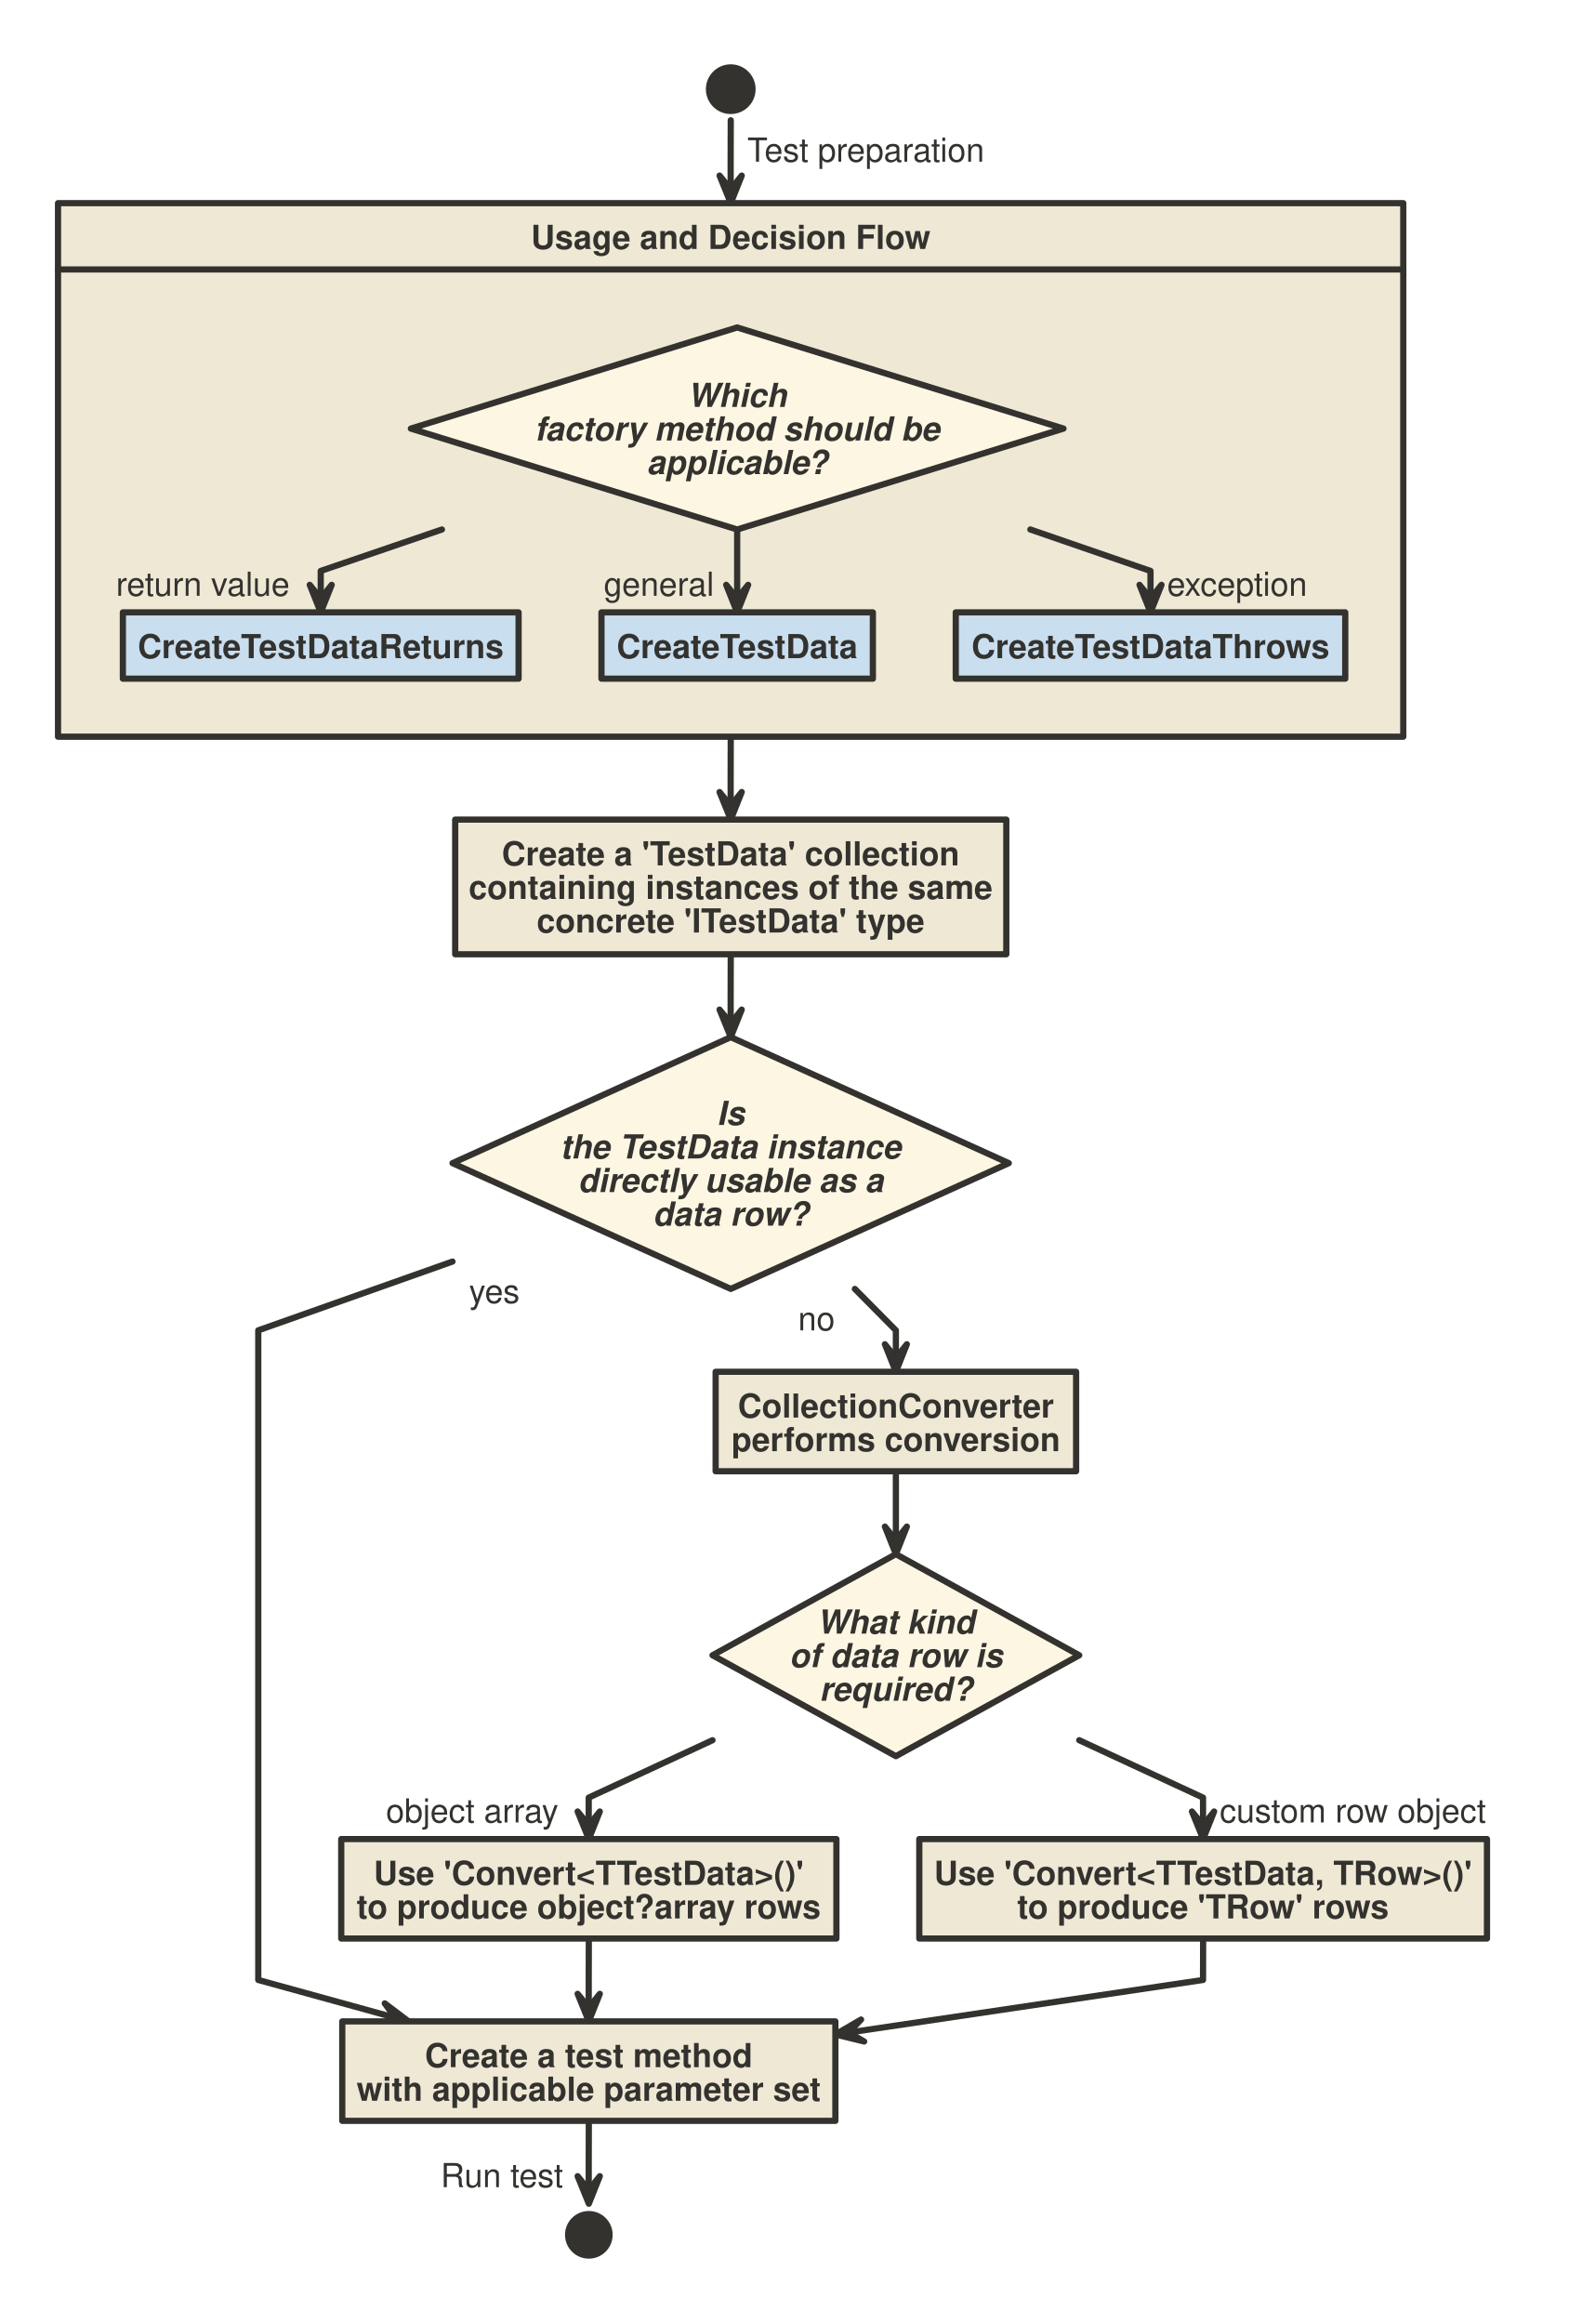
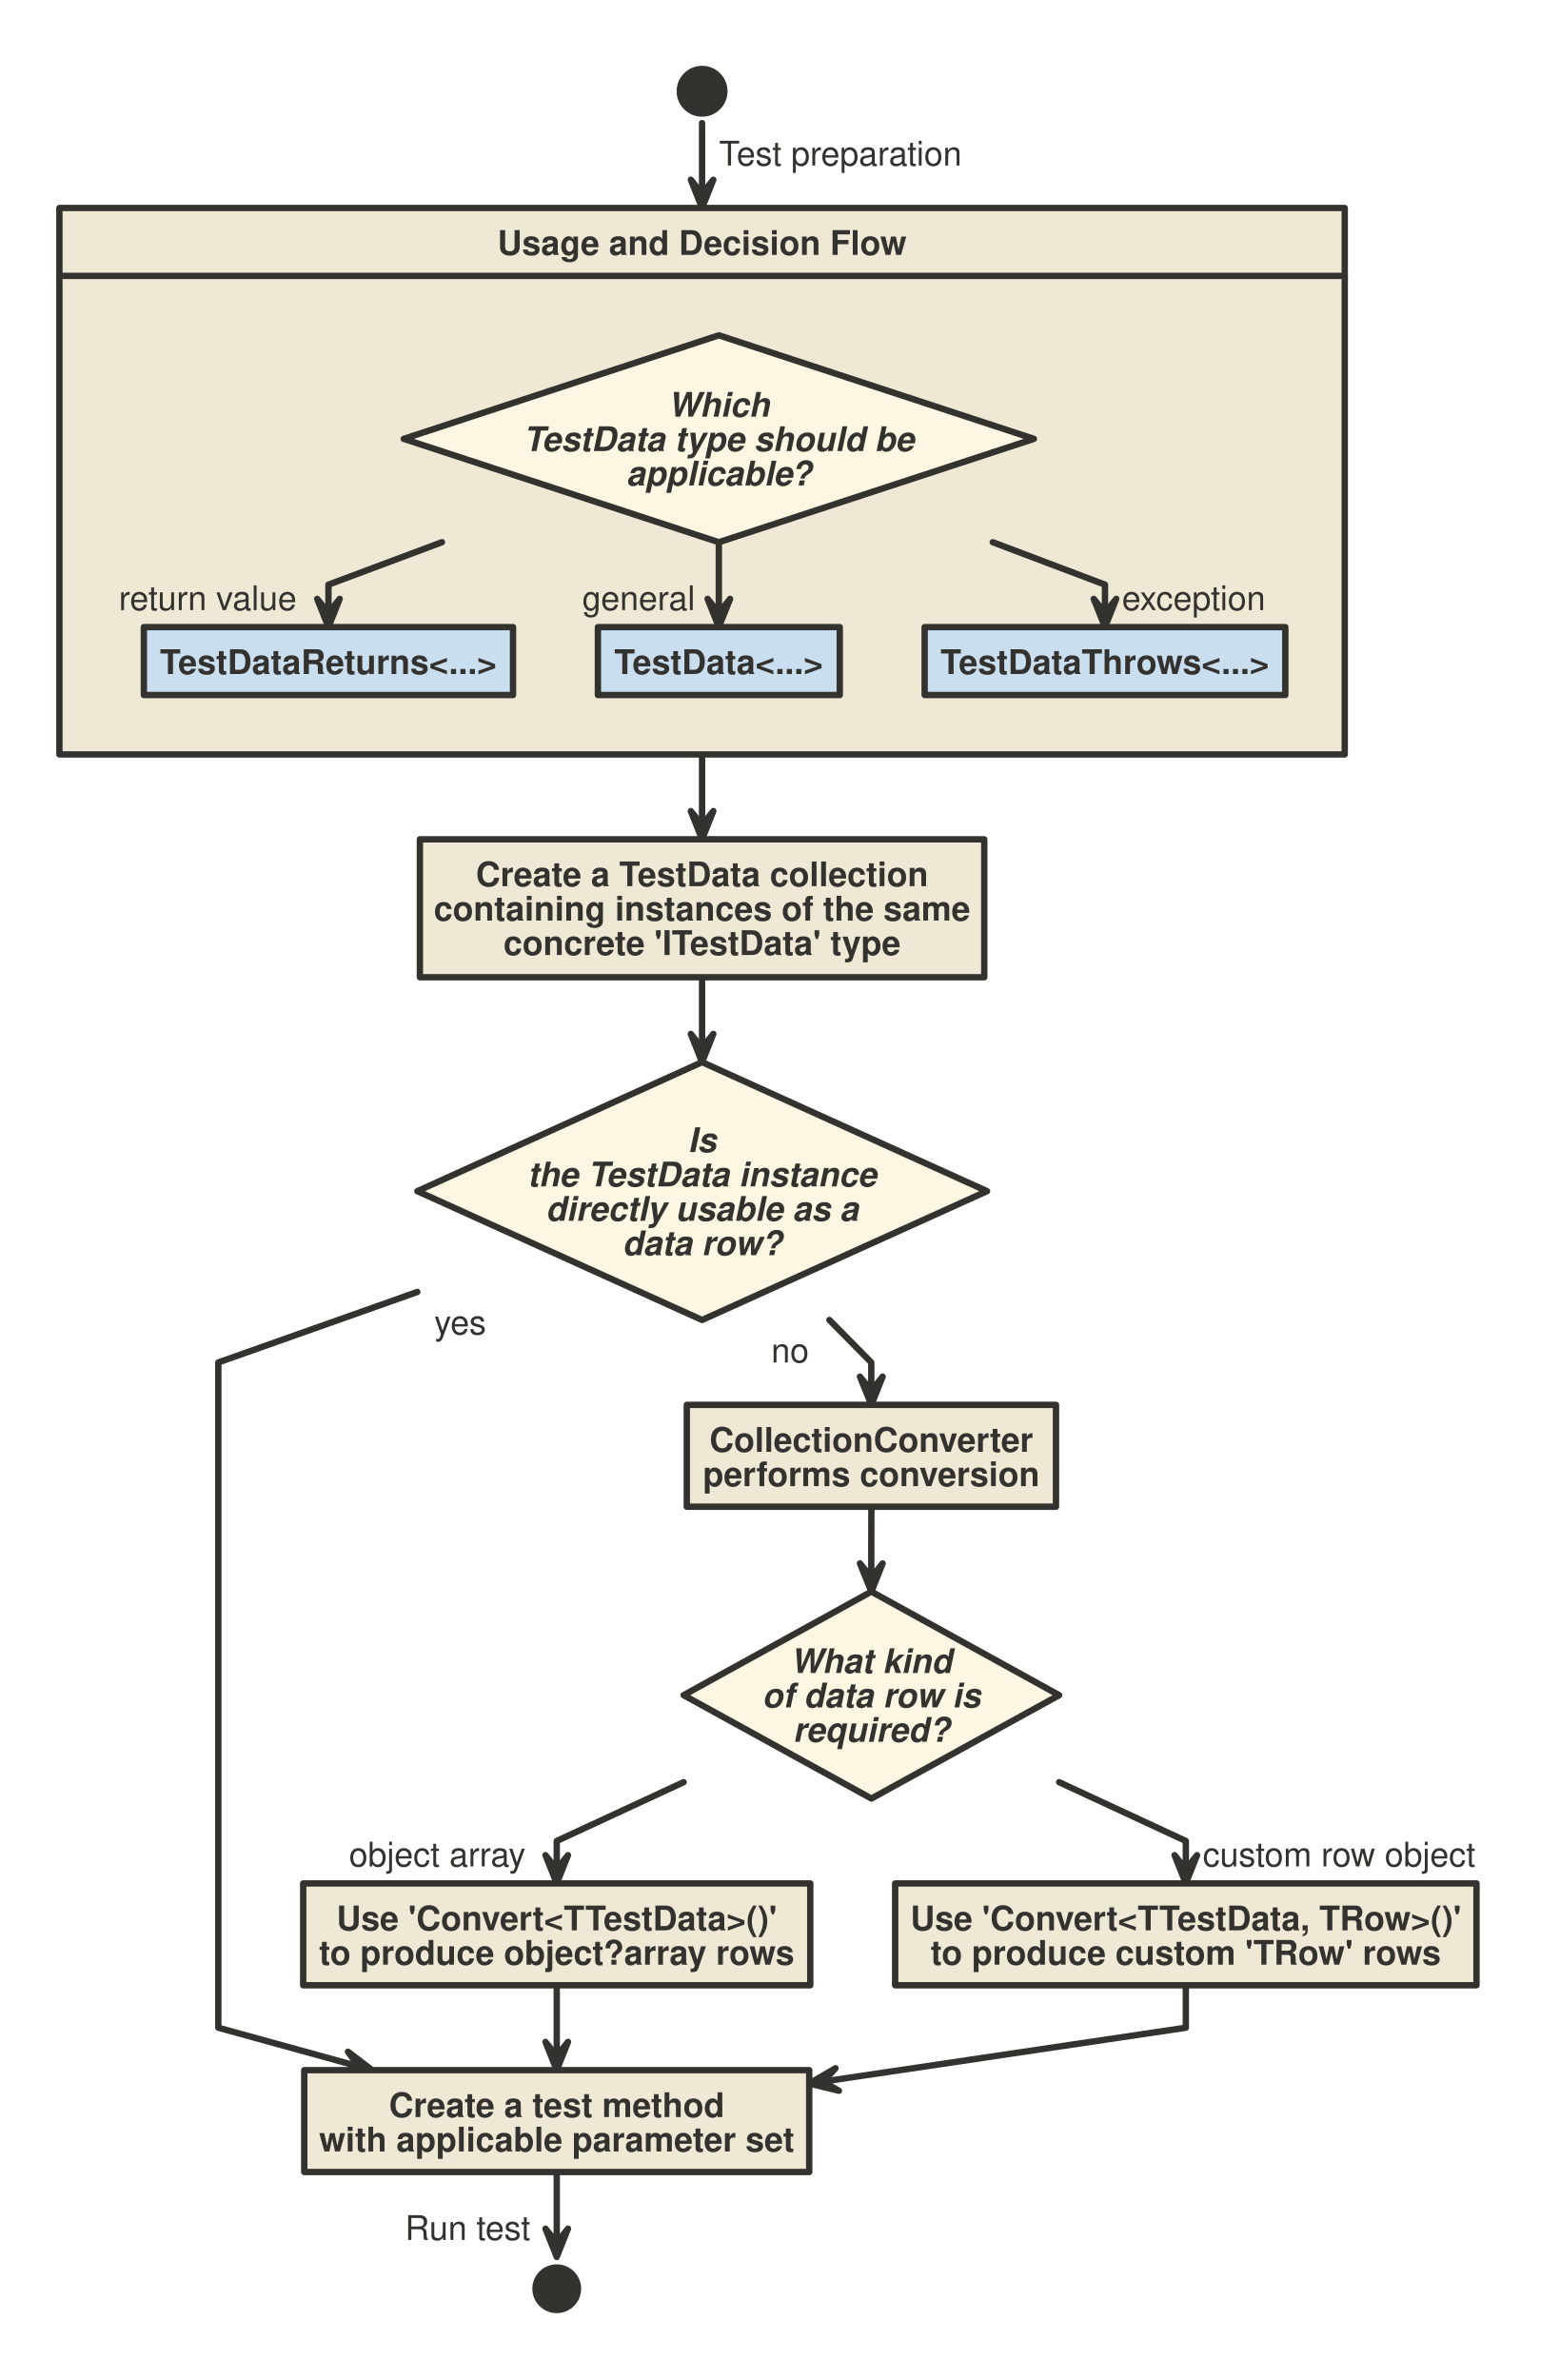
- <svg xmlns="http://www.w3.org/2000/svg" version="1.1" baseProfile="full" width="756.8" height="1121.5" viewBox="0 0 756.85 1121.5">
+ <svg xmlns="http://www.w3.org/2000/svg" version="1.1" baseProfile="full" width="735.1" height="1121.5" viewBox="0 0 735.1 1121.5">
  <g stroke-width="1.0" text-align="left" font="12pt Helvetica, Arial, sans-serif" font-size="12pt" font-family="Helvetica" font-weight="bold" font-style="normal">
    <g font-family="Helvetica" font-size="12pt" font-weight="bold" font-style="normal" stroke-width="3.0" stroke-linejoin="round" stroke-linecap="round" stroke="#33322E">
      <g stroke="transparent" fill="transparent">
-         <rect x="0.0" y="0.0" height="1121.5" width="756.8" stroke="none" />
+         <rect x="0.0" y="0.0" height="1121.5" width="735.1" stroke="none" />
      </g>
      <g transform="translate(8, 8)" fill="#33322E">
        <g transform="translate(20, 20)" fill="#33322E" font-family="Helvetica" font-size="12pt" font-weight="normal" font-style="normal">
-           <text x="332.7" y="50.0" stroke="none">Test preparation</text>
-           <path d="M324.7 30.0 L324.65 50 L324.65 63.333 L324.7 63.3 " fill="none" />
-           <path d="M319.3 56.7 L324.7 63.3 L330.0 56.7 L324.7 70.0 Z" />
-           <path d="M324.7 327.5 L324.65 347.5 L324.65 360.833 L324.7 360.8 " fill="none" />
-           <path d="M319.3 354.2 L324.7 360.8 L330.0 354.2 L324.7 367.5 Z" />
-           <path d="M324.7 432.5 L324.65 452.5 L324.65 465.833 L324.7 465.8 " fill="none" />
-           <path d="M319.3 459.2 L324.7 465.8 L330.0 459.2 L324.7 472.5 Z" />
-           <text x="198.4" y="600.8" stroke="none">yes</text>
-           <path d="M190.4 580.8 L96.65 614 L96.65 658 L96.65 658 L96.65 702 L96.65 702 L96.65 770.75 L96.65 770.75 L96.65 839.5 L96.65 839.5 L96.65 883.5 L96.65 883.5 L96.65 927.5 L96.65 927.5 L162.723 945.727 L162.7 945.7 " fill="none" />
-           <path d="M154.9 949.1 L162.7 945.7 L157.7 938.8 L169.2 947.5 Z" />
-           <text x="184.7" y="1027.5" stroke="none">Run test</text>
-           <path d="M256.2 995.5 L256.15 1015.5 L256.15 1028.833 L256.2 1028.8 " fill="none" />
-           <path d="M250.8 1022.2 L256.2 1028.8 L261.5 1022.2 L256.2 1035.5 Z" />
-           <text x="357.2" y="614.0" stroke="none">no</text>
-           <path d="M384.6 594.0 L404.4 614 L404.4 627.333 L404.4 627.3 " fill="none" />
-           <path d="M399.1 620.7 L404.4 627.3 L409.7 620.7 L404.4 634.0 Z" />
-           <path d="M404.4 682.0 L404.4 702 L404.4 715.333 L404.4 715.3 " fill="none" />
-           <path d="M399.1 708.7 L404.4 715.3 L409.7 708.7 L404.4 722.0 Z" />
-           <text x="158.3" y="851.5" stroke="none">object array</text>
-           <path d="M315.9 811.8 L256.15 839.5 L256.15 852.833 L256.2 852.8 " fill="none" />
-           <path d="M250.8 846.2 L256.2 852.8 L261.5 846.2 L256.2 859.5 Z" />
-           <path d="M256.2 907.5 L256.15 927.5 L256.15 940.833 L256.2 940.8 " fill="none" />
-           <path d="M250.8 934.2 L256.2 940.8 L261.5 934.2 L256.2 947.5 Z" />
-           <text x="560.7" y="851.5" stroke="none">custom row object</text>
-           <path d="M492.9 811.8 L552.65 839.5 L552.65 852.833 L552.7 852.8 " fill="none" />
-           <path d="M547.3 846.2 L552.7 852.8 L558.0 846.2 L552.7 859.5 Z" />
-           <path d="M552.7 907.5 L552.65 927.5 L381.744 952.862 L381.7 952.9 " fill="none" />
-           <path d="M387.6 946.6 L381.7 952.9 L389.1 957.2 L375.2 953.8 Z" />
+           <text x="310.9" y="50.0" stroke="none">Test preparation</text>
+           <path d="M302.9 30.0 L302.9 50 L302.9 63.333 L302.9 63.3 " fill="none" />
+           <path d="M297.6 56.7 L302.9 63.3 L308.2 56.7 L302.9 70.0 Z" />
+           <path d="M302.9 327.5 L302.9 347.5 L302.9 360.833 L302.9 360.8 " fill="none" />
+           <path d="M297.6 354.2 L302.9 360.8 L308.2 354.2 L302.9 367.5 Z" />
+           <path d="M302.9 432.5 L302.9 452.5 L302.9 465.833 L302.9 465.8 " fill="none" />
+           <path d="M297.6 459.2 L302.9 465.8 L308.2 459.2 L302.9 472.5 Z" />
+           <text x="176.7" y="600.8" stroke="none">yes</text>
+           <path d="M168.7 580.8 L74.9 614 L74.9 658 L74.9 658 L74.9 702 L74.9 702 L74.9 770.75 L74.9 770.75 L74.9 839.5 L74.9 839.5 L74.9 883.5 L74.9 883.5 L74.9 927.5 L74.9 927.5 L140.973 945.727 L141.0 945.7 " fill="none" />
+           <path d="M133.1 949.1 L141.0 945.7 L136.0 938.8 L147.4 947.5 Z" />
+           <text x="162.9" y="1027.5" stroke="none">Run test</text>
+           <path d="M234.4 995.5 L234.4 1015.5 L234.4 1028.833 L234.4 1028.8 " fill="none" />
+           <path d="M229.1 1022.2 L234.4 1028.8 L239.7 1022.2 L234.4 1035.5 Z" />
+           <text x="335.5" y="614.0" stroke="none">no</text>
+           <path d="M362.9 594.0 L382.65 614 L382.65 627.333 L382.7 627.3 " fill="none" />
+           <path d="M377.3 620.7 L382.7 627.3 L388.0 620.7 L382.7 634.0 Z" />
+           <path d="M382.7 682.0 L382.65 702 L382.65 715.333 L382.7 715.3 " fill="none" />
+           <path d="M377.3 708.7 L382.7 715.3 L388.0 708.7 L382.7 722.0 Z" />
+           <text x="136.5" y="851.5" stroke="none">object array</text>
+           <path d="M294.2 811.8 L234.4 839.5 L234.4 852.833 L234.4 852.8 " fill="none" />
+           <path d="M229.1 846.2 L234.4 852.8 L239.7 846.2 L234.4 859.5 Z" />
+           <path d="M234.4 907.5 L234.4 927.5 L234.4 940.833 L234.4 940.8 " fill="none" />
+           <path d="M229.1 934.2 L234.4 940.8 L239.7 934.2 L234.4 947.5 Z" />
+           <text x="538.9" y="851.5" stroke="none">custom row object</text>
+           <path d="M471.2 811.8 L530.9 839.5 L530.9 852.833 L530.9 852.8 " fill="none" />
+           <path d="M525.6 846.2 L530.9 852.8 L536.2 846.2 L530.9 859.5 Z" />
+           <path d="M530.9 907.5 L530.9 927.5 L359.994 952.862 L360.0 952.9 " fill="none" />
+           <path d="M365.8 946.6 L360.0 952.9 L367.4 957.2 L353.4 953.8 Z" />
          <g>
            <g fill="#33322E" stroke="#33322E">
-               <circle r="12.0" cx="324.7" cy="15.0" stroke="none" />
+               <circle r="12.0" cx="302.9" cy="15.0" stroke="none" />
            </g>
          </g>
          <g data-name="Usage and Decision Flow">
            <g fill="#eee8d5" stroke="#33322E" data-name="Usage and Decision Flow">
-               <rect x="0.0" y="70.0" height="257.5" width="649.3" data-name="Usage and Decision Flow" />
-               <path d="M0.0 102.0 L649.3 102.0" fill="none" data-name="Usage and Decision Flow" />
+               <rect x="0.0" y="70.0" height="257.5" width="605.8" data-name="Usage and Decision Flow" />
+               <path d="M0.0 102.0 L605.8 102.0" fill="none" data-name="Usage and Decision Flow" />
            </g>
            <g transform="translate(0, 70)" font-family="Helvetica" font-size="12pt" font-weight="bold" font-style="normal" data-name="Usage and Decision Flow" data-compartment="0">
              <g transform="translate(8, 8)" fill="#33322E" text-align="center" data-name="Usage and Decision Flow" data-compartment="0">
-                 <text x="316.7" y="14.1" stroke="none" text-anchor="middle" data-name="Usage and Decision Flow" data-compartment="0">Usage and Decision Flow</text>
+                 <text x="294.9" y="14.1" stroke="none" text-anchor="middle" data-name="Usage and Decision Flow" data-compartment="0">Usage and Decision Flow</text>
              </g>
            </g>
            <g transform="translate(0, 102)" font-family="Helvetica" font-size="12pt" font-weight="normal" font-style="normal" data-name="Usage and Decision Flow" data-compartment="1">
-               <g transform="translate(11.3, 8)" fill="#33322E" data-name="Usage and Decision Flow" data-compartment="1">
+               <g transform="translate(19.8, 8)" fill="#33322E" data-name="Usage and Decision Flow" data-compartment="1">
                <g transform="translate(20, 20)" fill="#33322E" font-family="Helvetica" font-size="12pt" font-weight="normal" font-style="normal" data-name="Usage and Decision Flow" data-compartment="1">
-                   <text x="-3.3" y="129.5" stroke="none" data-name="Usage and Decision Flow" data-compartment="1">return value</text>
-                   <path d="M154.0 97.5 L95.5 117.5 L95.5 130.833 L95.5 130.8 " fill="none" data-name="Usage and Decision Flow" data-compartment="1" />
-                   <path d="M90.2 124.2 L95.5 130.8 L100.8 124.2 L95.5 137.5 Z" data-name="Usage and Decision Flow" data-compartment="1" />
-                   <text x="232.1" y="129.5" stroke="none" data-name="Usage and Decision Flow" data-compartment="1">general</text>
-                   <path d="M296.5 97.5 L296.5 117.5 L296.5 130.833 L296.5 130.8 " fill="none" data-name="Usage and Decision Flow" data-compartment="1" />
-                   <path d="M291.2 124.2 L296.5 130.8 L301.8 124.2 L296.5 137.5 Z" data-name="Usage and Decision Flow" data-compartment="1" />
-                   <text x="504.0" y="129.5" stroke="none" data-name="Usage and Decision Flow" data-compartment="1">exception</text>
-                   <path d="M438.0 97.5 L496 117.5 L496 130.833 L496.0 130.8 " fill="none" data-name="Usage and Decision Flow" data-compartment="1" />
-                   <path d="M490.7 124.2 L496.0 130.8 L501.3 124.2 L496.0 137.5 Z" data-name="Usage and Decision Flow" data-compartment="1" />
+                   <text x="-11.8" y="129.5" stroke="none" data-name="Usage and Decision Flow" data-compartment="1">return value</text>
+                   <path d="M140.5 97.5 L87 117.5 L87 130.833 L87.0 130.8 " fill="none" data-name="Usage and Decision Flow" data-compartment="1" />
+                   <path d="M81.7 124.2 L87.0 130.8 L92.3 124.2 L87.0 137.5 Z" data-name="Usage and Decision Flow" data-compartment="1" />
+                   <text x="206.6" y="129.5" stroke="none" data-name="Usage and Decision Flow" data-compartment="1">general</text>
+                   <path d="M271.0 97.5 L271 117.5 L271 130.833 L271.0 130.8 " fill="none" data-name="Usage and Decision Flow" data-compartment="1" />
+                   <path d="M265.7 124.2 L271.0 130.8 L276.3 124.2 L271.0 137.5 Z" data-name="Usage and Decision Flow" data-compartment="1" />
+                   <text x="461.0" y="129.5" stroke="none" data-name="Usage and Decision Flow" data-compartment="1">exception</text>
+                   <path d="M400.1 97.5 L453 117.5 L453 130.833 L453.0 130.8 " fill="none" data-name="Usage and Decision Flow" data-compartment="1" />
+                   <path d="M447.7 124.2 L453.0 130.8 L458.3 124.2 L453.0 137.5 Z" data-name="Usage and Decision Flow" data-compartment="1" />
                  <g data-name="Which">
                    <g fill="#fdf6e3" stroke="#33322E" data-name="Which">
-                       <path d="M296.5 0.0 L454.0 48.8 L296.5 97.5 L139.0 48.8 Z" data-name="Which" />
-                     </g>
-                     <g transform="translate(191.5, 16.25)" font-family="Helvetica" font-size="12pt" font-weight="bold" font-style="italic" data-name="Which" data-compartment="0">
+                       <path d="M271.0 0.0 L419.5 48.8 L271.0 97.5 L122.5 48.8 Z" data-name="Which" />
+                     </g>
+                     <g transform="translate(172, 16.25)" font-family="Helvetica" font-size="12pt" font-weight="bold" font-style="italic" data-name="Which" data-compartment="0">
                      <g transform="translate(8, 8)" fill="#33322E" text-align="center" data-name="Which" data-compartment="0">
-                         <text x="97.0" y="14.1" stroke="none" text-anchor="middle" data-name="Which" data-compartment="0">Which</text>
-                         <text x="97.0" y="30.3" stroke="none" text-anchor="middle" data-name="Which" data-compartment="0">factory method should be</text>
-                         <text x="97.0" y="46.5" stroke="none" text-anchor="middle" data-name="Which" data-compartment="0">applicable?</text>
-                       </g>
-                     </g>
-                   </g>
-                   <g data-name="CreateTestDataReturns">
-                     <g fill="#C9DEEF" stroke="#33322E" data-name="CreateTestDataReturns">
-                       <rect x="0.0" y="137.5" height="32.0" width="191.0" data-name="CreateTestDataReturns" />
-                     </g>
-                     <g transform="translate(0, 137.5)" font-family="Helvetica" font-size="12pt" font-weight="bold" font-style="normal" data-name="CreateTestDataReturns" data-compartment="0">
-                       <g transform="translate(8, 8)" fill="#33322E" text-align="center" data-name="CreateTestDataReturns" data-compartment="0">
-                         <text x="87.5" y="14.1" stroke="none" text-anchor="middle" data-name="CreateTestDataReturns" data-compartment="0">CreateTestDataReturns</text>
-                       </g>
-                     </g>
-                   </g>
-                   <g data-name="CreateTestData">
-                     <g fill="#C9DEEF" stroke="#33322E" data-name="CreateTestData">
-                       <rect x="231.0" y="137.5" height="32.0" width="131.0" data-name="CreateTestData" />
-                     </g>
-                     <g transform="translate(231, 137.5)" font-family="Helvetica" font-size="12pt" font-weight="bold" font-style="normal" data-name="CreateTestData" data-compartment="0">
-                       <g transform="translate(8, 8)" fill="#33322E" text-align="center" data-name="CreateTestData" data-compartment="0">
-                         <text x="57.5" y="14.1" stroke="none" text-anchor="middle" data-name="CreateTestData" data-compartment="0">CreateTestData</text>
-                       </g>
-                     </g>
-                   </g>
-                   <g data-name="CreateTestDataThrows">
-                     <g fill="#C9DEEF" stroke="#33322E" data-name="CreateTestDataThrows">
-                       <rect x="402.0" y="137.5" height="32.0" width="188.0" data-name="CreateTestDataThrows" />
-                     </g>
-                     <g transform="translate(402, 137.5)" font-family="Helvetica" font-size="12pt" font-weight="bold" font-style="normal" data-name="CreateTestDataThrows" data-compartment="0">
-                       <g transform="translate(8, 8)" fill="#33322E" text-align="center" data-name="CreateTestDataThrows" data-compartment="0">
-                         <text x="86.0" y="14.1" stroke="none" text-anchor="middle" data-name="CreateTestDataThrows" data-compartment="0">CreateTestDataThrows</text>
+                         <text x="91.0" y="14.1" stroke="none" text-anchor="middle" data-name="Which" data-compartment="0">Which</text>
+                         <text x="91.0" y="30.3" stroke="none" text-anchor="middle" data-name="Which" data-compartment="0">TestData type should be</text>
+                         <text x="91.0" y="46.5" stroke="none" text-anchor="middle" data-name="Which" data-compartment="0">applicable?</text>
+                       </g>
+                     </g>
+                   </g>
+                   <g data-name="TestDataReturns&lt;...&gt;">
+                     <g fill="#C9DEEF" stroke="#33322E" data-name="TestDataReturns&lt;...&gt;">
+                       <rect x="0.0" y="137.5" height="32.0" width="174.0" data-name="TestDataReturns&lt;...&gt;" />
+                     </g>
+                     <g transform="translate(0, 137.5)" font-family="Helvetica" font-size="12pt" font-weight="bold" font-style="normal" data-name="TestDataReturns&lt;...&gt;" data-compartment="0">
+                       <g transform="translate(8, 8)" fill="#33322E" text-align="center" data-name="TestDataReturns&lt;...&gt;" data-compartment="0">
+                         <text x="79.0" y="14.1" stroke="none" text-anchor="middle" data-name="TestDataReturns&lt;...&gt;" data-compartment="0">TestDataReturns&lt;...&gt;</text>
+                       </g>
+                     </g>
+                   </g>
+                   <g data-name="TestData&lt;...&gt;">
+                     <g fill="#C9DEEF" stroke="#33322E" data-name="TestData&lt;...&gt;">
+                       <rect x="214.0" y="137.5" height="32.0" width="114.0" data-name="TestData&lt;...&gt;" />
+                     </g>
+                     <g transform="translate(214, 137.5)" font-family="Helvetica" font-size="12pt" font-weight="bold" font-style="normal" data-name="TestData&lt;...&gt;" data-compartment="0">
+                       <g transform="translate(8, 8)" fill="#33322E" text-align="center" data-name="TestData&lt;...&gt;" data-compartment="0">
+                         <text x="49.0" y="14.1" stroke="none" text-anchor="middle" data-name="TestData&lt;...&gt;" data-compartment="0">TestData&lt;...&gt;</text>
+                       </g>
+                     </g>
+                   </g>
+                   <g data-name="TestDataThrows&lt;...&gt;">
+                     <g fill="#C9DEEF" stroke="#33322E" data-name="TestDataThrows&lt;...&gt;">
+                       <rect x="368.0" y="137.5" height="32.0" width="170.0" data-name="TestDataThrows&lt;...&gt;" />
+                     </g>
+                     <g transform="translate(368, 137.5)" font-family="Helvetica" font-size="12pt" font-weight="bold" font-style="normal" data-name="TestDataThrows&lt;...&gt;" data-compartment="0">
+                       <g transform="translate(8, 8)" fill="#33322E" text-align="center" data-name="TestDataThrows&lt;...&gt;" data-compartment="0">
+                         <text x="77.0" y="14.1" stroke="none" text-anchor="middle" data-name="TestDataThrows&lt;...&gt;" data-compartment="0">TestDataThrows&lt;...&gt;</text>
                      </g>
                    </g>
                  </g>
                </g>
              </g>
            </g>
          </g>
-           <g data-name="Create a 'TestData' collection">
-             <g fill="#eee8d5" stroke="#33322E" data-name="Create a 'TestData' collection">
-               <rect x="191.7" y="367.5" height="65.0" width="266.0" data-name="Create a 'TestData' collection" />
-             </g>
-             <g transform="translate(191.65, 367.5)" font-family="Helvetica" font-size="12pt" font-weight="bold" font-style="normal" data-name="Create a 'TestData' collection" data-compartment="0">
-               <g transform="translate(8, 8)" fill="#33322E" text-align="center" data-name="Create a 'TestData' collection" data-compartment="0">
-                 <text x="125.0" y="14.1" stroke="none" text-anchor="middle" data-name="Create a 'TestData' collection" data-compartment="0">Create a 'TestData' collection</text>
-                 <text x="125.0" y="30.3" stroke="none" text-anchor="middle" data-name="Create a 'TestData' collection" data-compartment="0">containing instances of the same</text>
-                 <text x="125.0" y="46.5" stroke="none" text-anchor="middle" data-name="Create a 'TestData' collection" data-compartment="0">concrete 'ITestData' type</text>
+           <g data-name="Create a TestData collection">
+             <g fill="#eee8d5" stroke="#33322E" data-name="Create a TestData collection">
+               <rect x="169.9" y="367.5" height="65.0" width="266.0" data-name="Create a TestData collection" />
+             </g>
+             <g transform="translate(169.9, 367.5)" font-family="Helvetica" font-size="12pt" font-weight="bold" font-style="normal" data-name="Create a TestData collection" data-compartment="0">
+               <g transform="translate(8, 8)" fill="#33322E" text-align="center" data-name="Create a TestData collection" data-compartment="0">
+                 <text x="125.0" y="14.1" stroke="none" text-anchor="middle" data-name="Create a TestData collection" data-compartment="0">Create a TestData collection</text>
+                 <text x="125.0" y="30.3" stroke="none" text-anchor="middle" data-name="Create a TestData collection" data-compartment="0">containing instances of the same</text>
+                 <text x="125.0" y="46.5" stroke="none" text-anchor="middle" data-name="Create a TestData collection" data-compartment="0">concrete 'ITestData' type</text>
              </g>
            </g>
          </g>
          <g data-name="Is">
            <g fill="#fdf6e3" stroke="#33322E" data-name="Is">
-               <path d="M324.7 472.5 L458.9 533.3 L324.7 594.0 L190.4 533.3 Z" data-name="Is" />
-             </g>
-             <g transform="translate(235.15, 492.75)" font-family="Helvetica" font-size="12pt" font-weight="bold" font-style="italic" data-name="Is" data-compartment="0">
+               <path d="M302.9 472.5 L437.2 533.3 L302.9 594.0 L168.7 533.3 Z" data-name="Is" />
+             </g>
+             <g transform="translate(213.4, 492.75)" font-family="Helvetica" font-size="12pt" font-weight="bold" font-style="italic" data-name="Is" data-compartment="0">
              <g transform="translate(8, 8)" fill="#33322E" text-align="center" data-name="Is" data-compartment="0">
                <text x="81.5" y="14.1" stroke="none" text-anchor="middle" data-name="Is" data-compartment="0">Is</text>
                <text x="81.5" y="30.3" stroke="none" text-anchor="middle" data-name="Is" data-compartment="0">the TestData instance</text>
                <text x="81.5" y="46.5" stroke="none" text-anchor="middle" data-name="Is" data-compartment="0">directly usable as a</text>
                <text x="81.5" y="62.7" stroke="none" text-anchor="middle" data-name="Is" data-compartment="0">data row?</text>
              </g>
            </g>
          </g>
          <g data-name="Create a test method">
            <g fill="#eee8d5" stroke="#33322E" data-name="Create a test method">
-               <rect x="137.2" y="947.5" height="48.0" width="238.0" data-name="Create a test method" />
-             </g>
-             <g transform="translate(137.15, 947.5)" font-family="Helvetica" font-size="12pt" font-weight="bold" font-style="normal" data-name="Create a test method" data-compartment="0">
+               <rect x="115.4" y="947.5" height="48.0" width="238.0" data-name="Create a test method" />
+             </g>
+             <g transform="translate(115.4, 947.5)" font-family="Helvetica" font-size="12pt" font-weight="bold" font-style="normal" data-name="Create a test method" data-compartment="0">
              <g transform="translate(8, 8)" fill="#33322E" text-align="center" data-name="Create a test method" data-compartment="0">
                <text x="111.0" y="14.1" stroke="none" text-anchor="middle" data-name="Create a test method" data-compartment="0">Create a test method</text>
                <text x="111.0" y="30.3" stroke="none" text-anchor="middle" data-name="Create a test method" data-compartment="0">with applicable parameter set</text>
              </g>
            </g>
          </g>
          <g data-name="Run test">
            <g fill="#33322E" stroke="#33322E" data-name="Run test">
-               <circle r="10.0" cx="256.2" cy="1050.5" data-name="Run test" />
-               <circle r="6.0" cx="256.2" cy="1050.5" stroke="none" data-name="Run test" />
+               <circle r="10.0" cx="234.4" cy="1050.5" data-name="Run test" />
+               <circle r="6.0" cx="234.4" cy="1050.5" stroke="none" data-name="Run test" />
            </g>
          </g>
          <g data-name="CollectionConverter">
            <g fill="#eee8d5" stroke="#33322E" data-name="CollectionConverter">
-               <rect x="317.4" y="634.0" height="48.0" width="174.0" data-name="CollectionConverter" />
-             </g>
-             <g transform="translate(317.4, 634)" font-family="Helvetica" font-size="12pt" font-weight="bold" font-style="normal" data-name="CollectionConverter" data-compartment="0">
+               <rect x="295.7" y="634.0" height="48.0" width="174.0" data-name="CollectionConverter" />
+             </g>
+             <g transform="translate(295.65, 634)" font-family="Helvetica" font-size="12pt" font-weight="bold" font-style="normal" data-name="CollectionConverter" data-compartment="0">
              <g transform="translate(8, 8)" fill="#33322E" text-align="center" data-name="CollectionConverter" data-compartment="0">
                <text x="79.0" y="14.1" stroke="none" text-anchor="middle" data-name="CollectionConverter" data-compartment="0">CollectionConverter</text>
                <text x="79.0" y="30.3" stroke="none" text-anchor="middle" data-name="CollectionConverter" data-compartment="0">performs conversion</text>
              </g>
            </g>
          </g>
          <g data-name="What kind">
            <g fill="#fdf6e3" stroke="#33322E" data-name="What kind">
-               <path d="M404.4 722.0 L492.9 770.8 L404.4 819.5 L315.9 770.8 Z" data-name="What kind" />
-             </g>
-             <g transform="translate(345.4, 738.25)" font-family="Helvetica" font-size="12pt" font-weight="bold" font-style="italic" data-name="What kind" data-compartment="0">
+               <path d="M382.7 722.0 L471.2 770.8 L382.7 819.5 L294.2 770.8 Z" data-name="What kind" />
+             </g>
+             <g transform="translate(323.65, 738.25)" font-family="Helvetica" font-size="12pt" font-weight="bold" font-style="italic" data-name="What kind" data-compartment="0">
              <g transform="translate(8, 8)" fill="#33322E" text-align="center" data-name="What kind" data-compartment="0">
                <text x="51.0" y="14.1" stroke="none" text-anchor="middle" data-name="What kind" data-compartment="0">What kind</text>
                <text x="51.0" y="30.3" stroke="none" text-anchor="middle" data-name="What kind" data-compartment="0">of data row is</text>
                <text x="51.0" y="46.5" stroke="none" text-anchor="middle" data-name="What kind" data-compartment="0">required?</text>
              </g>
            </g>
          </g>
          <g data-name="Use 'Convert&lt;TTestData&gt;()'">
            <g fill="#eee8d5" stroke="#33322E" data-name="Use 'Convert&lt;TTestData&gt;()'">
-               <rect x="136.7" y="859.5" height="48.0" width="239.0" data-name="Use 'Convert&lt;TTestData&gt;()'" />
-             </g>
-             <g transform="translate(136.65, 859.5)" font-family="Helvetica" font-size="12pt" font-weight="bold" font-style="normal" data-name="Use 'Convert&lt;TTestData&gt;()'" data-compartment="0">
+               <rect x="114.9" y="859.5" height="48.0" width="239.0" data-name="Use 'Convert&lt;TTestData&gt;()'" />
+             </g>
+             <g transform="translate(114.9, 859.5)" font-family="Helvetica" font-size="12pt" font-weight="bold" font-style="normal" data-name="Use 'Convert&lt;TTestData&gt;()'" data-compartment="0">
              <g transform="translate(8, 8)" fill="#33322E" text-align="center" data-name="Use 'Convert&lt;TTestData&gt;()'" data-compartment="0">
                <text x="111.5" y="14.1" stroke="none" text-anchor="middle" data-name="Use 'Convert&lt;TTestData&gt;()'" data-compartment="0">Use 'Convert&lt;TTestData&gt;()'</text>
                <text x="111.5" y="30.3" stroke="none" text-anchor="middle" data-name="Use 'Convert&lt;TTestData&gt;()'" data-compartment="0">to produce object?array rows</text>
              </g>
            </g>
          </g>
          <g data-name="Use 'Convert&lt;TTestData, TRow&gt;()'">
            <g fill="#eee8d5" stroke="#33322E" data-name="Use 'Convert&lt;TTestData, TRow&gt;()'">
-               <rect x="415.7" y="859.5" height="48.0" width="274.0" data-name="Use 'Convert&lt;TTestData, TRow&gt;()'" />
-             </g>
-             <g transform="translate(415.65, 859.5)" font-family="Helvetica" font-size="12pt" font-weight="bold" font-style="normal" data-name="Use 'Convert&lt;TTestData, TRow&gt;()'" data-compartment="0">
+               <rect x="393.9" y="859.5" height="48.0" width="274.0" data-name="Use 'Convert&lt;TTestData, TRow&gt;()'" />
+             </g>
+             <g transform="translate(393.9, 859.5)" font-family="Helvetica" font-size="12pt" font-weight="bold" font-style="normal" data-name="Use 'Convert&lt;TTestData, TRow&gt;()'" data-compartment="0">
              <g transform="translate(8, 8)" fill="#33322E" text-align="center" data-name="Use 'Convert&lt;TTestData, TRow&gt;()'" data-compartment="0">
                <text x="129.0" y="14.1" stroke="none" text-anchor="middle" data-name="Use 'Convert&lt;TTestData, TRow&gt;()'" data-compartment="0">Use 'Convert&lt;TTestData, TRow&gt;()'</text>
-                 <text x="129.0" y="30.3" stroke="none" text-anchor="middle" data-name="Use 'Convert&lt;TTestData, TRow&gt;()'" data-compartment="0">to produce 'TRow' rows</text>
+                 <text x="129.0" y="30.3" stroke="none" text-anchor="middle" data-name="Use 'Convert&lt;TTestData, TRow&gt;()'" data-compartment="0">to produce custom 'TRow' rows</text>
              </g>
            </g>
          </g>
        </g>
      </g>
    </g>
  </g>
</svg>
